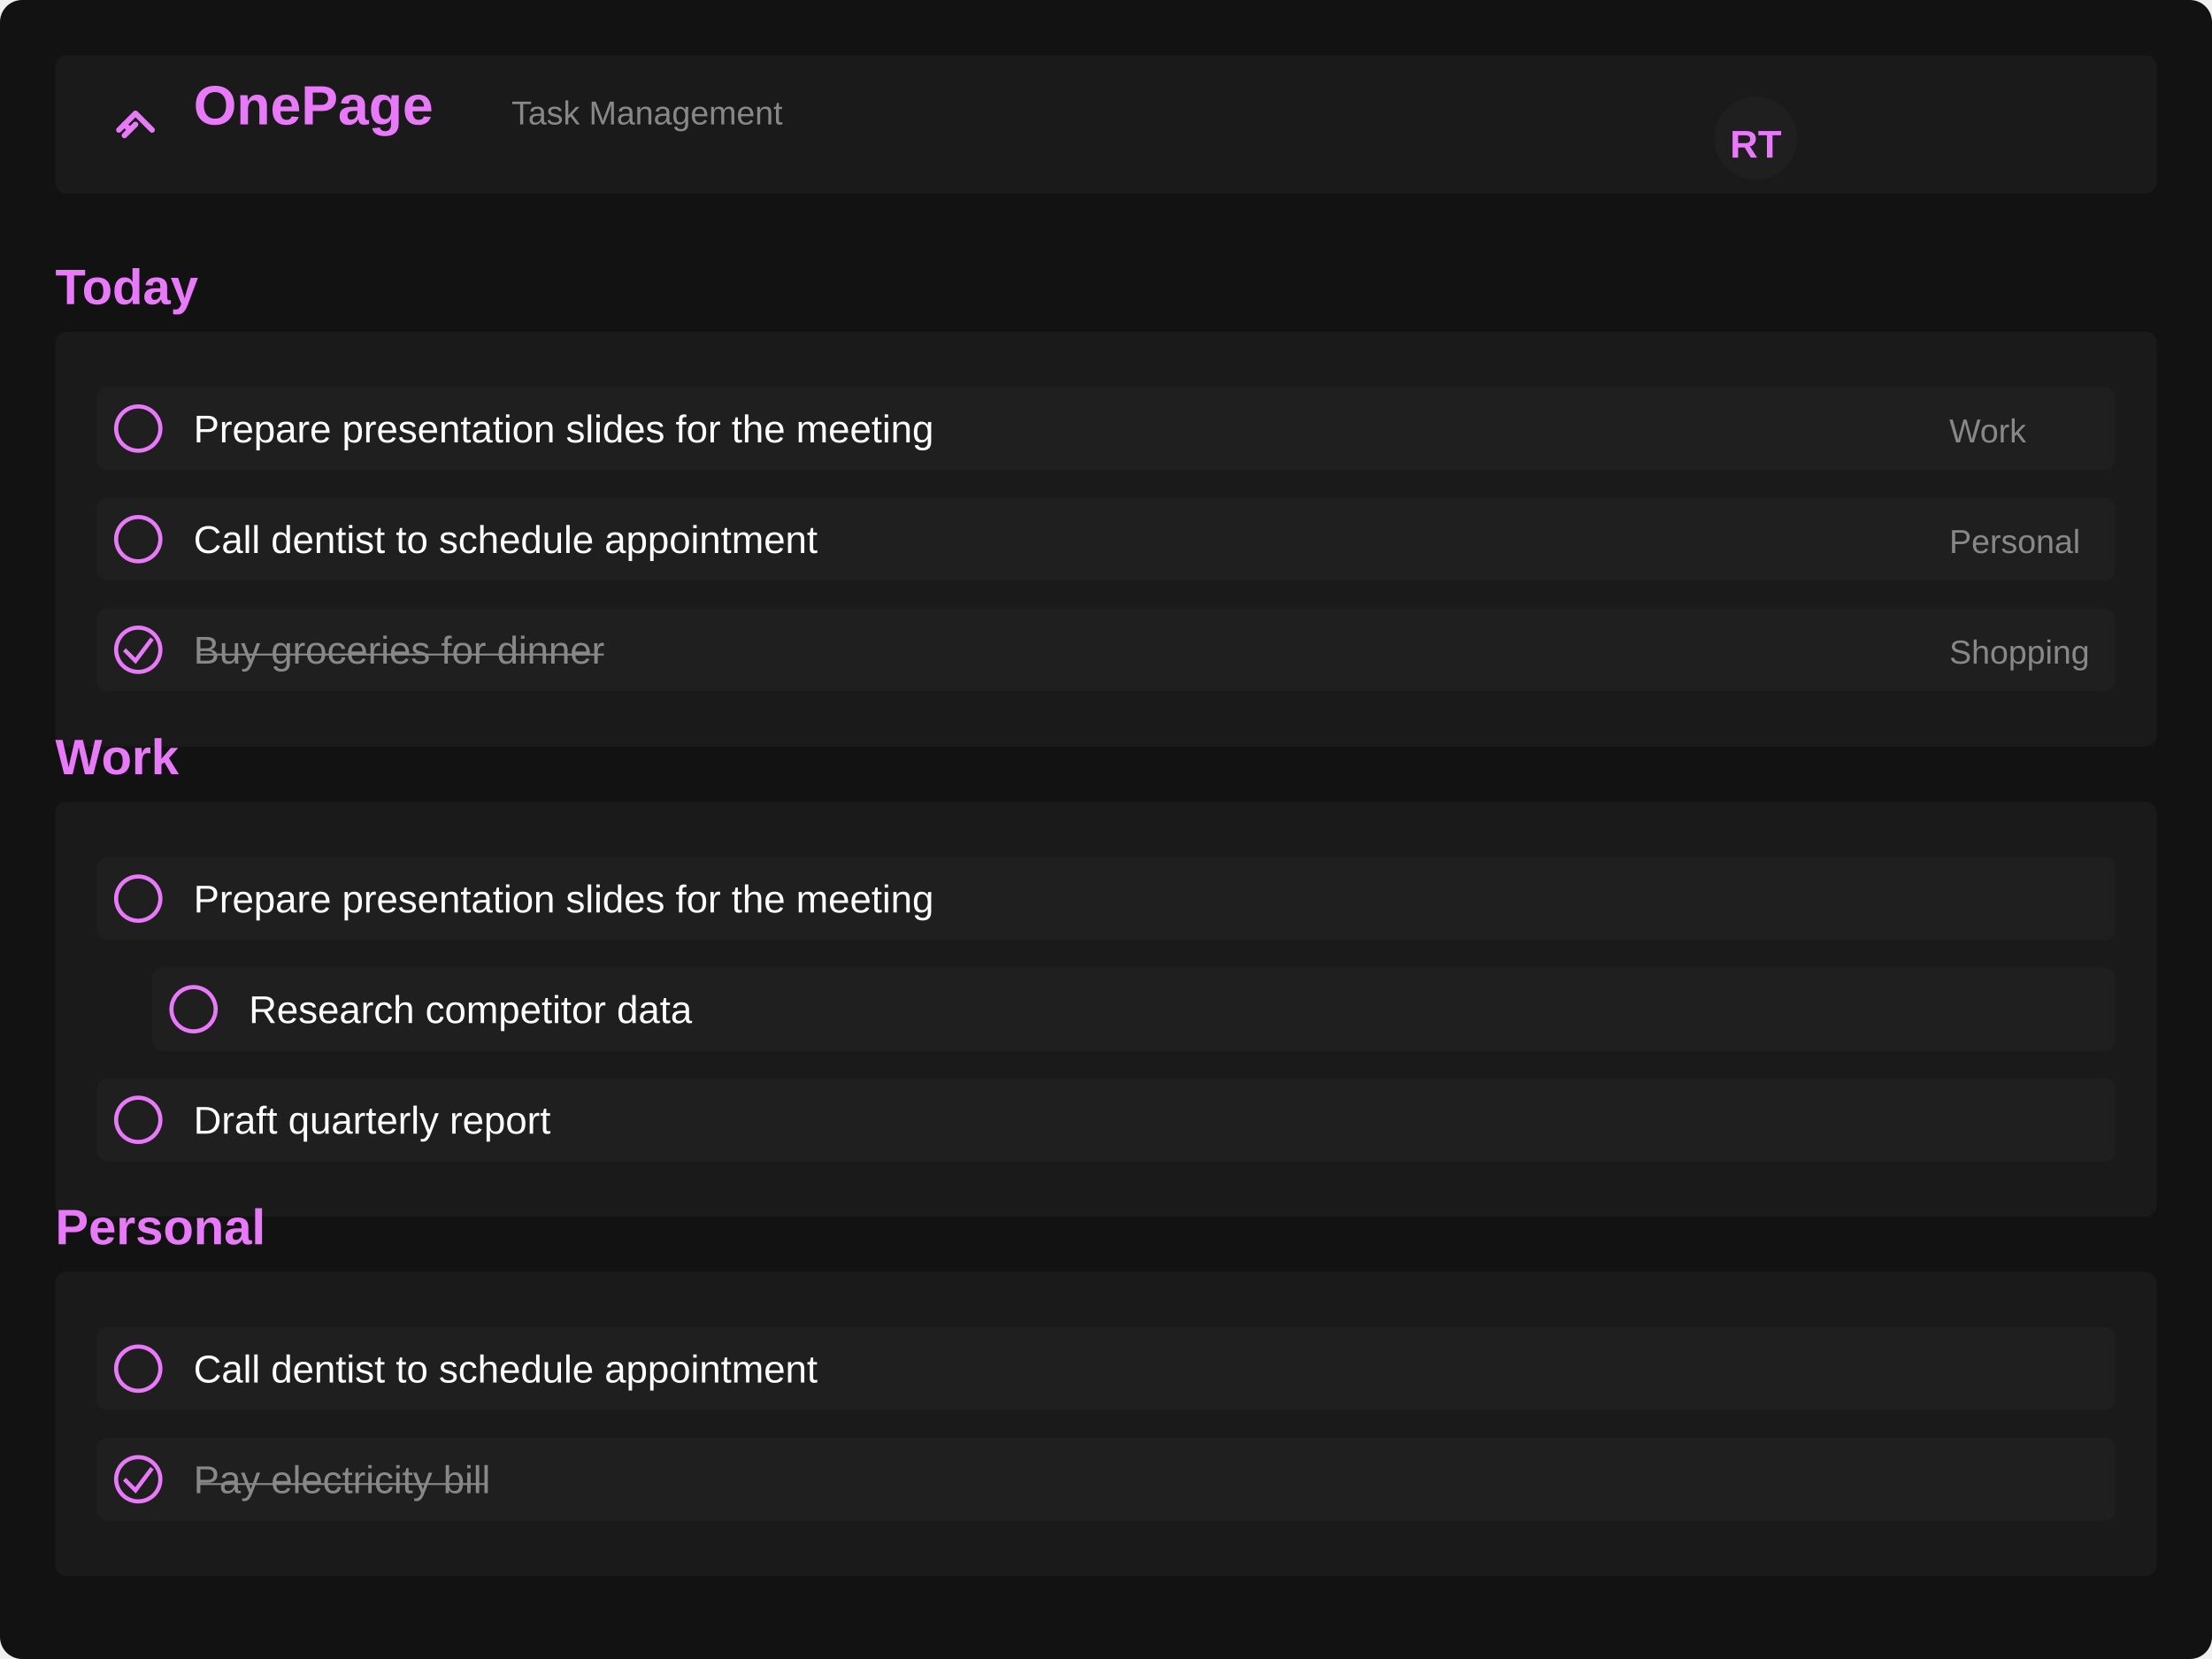
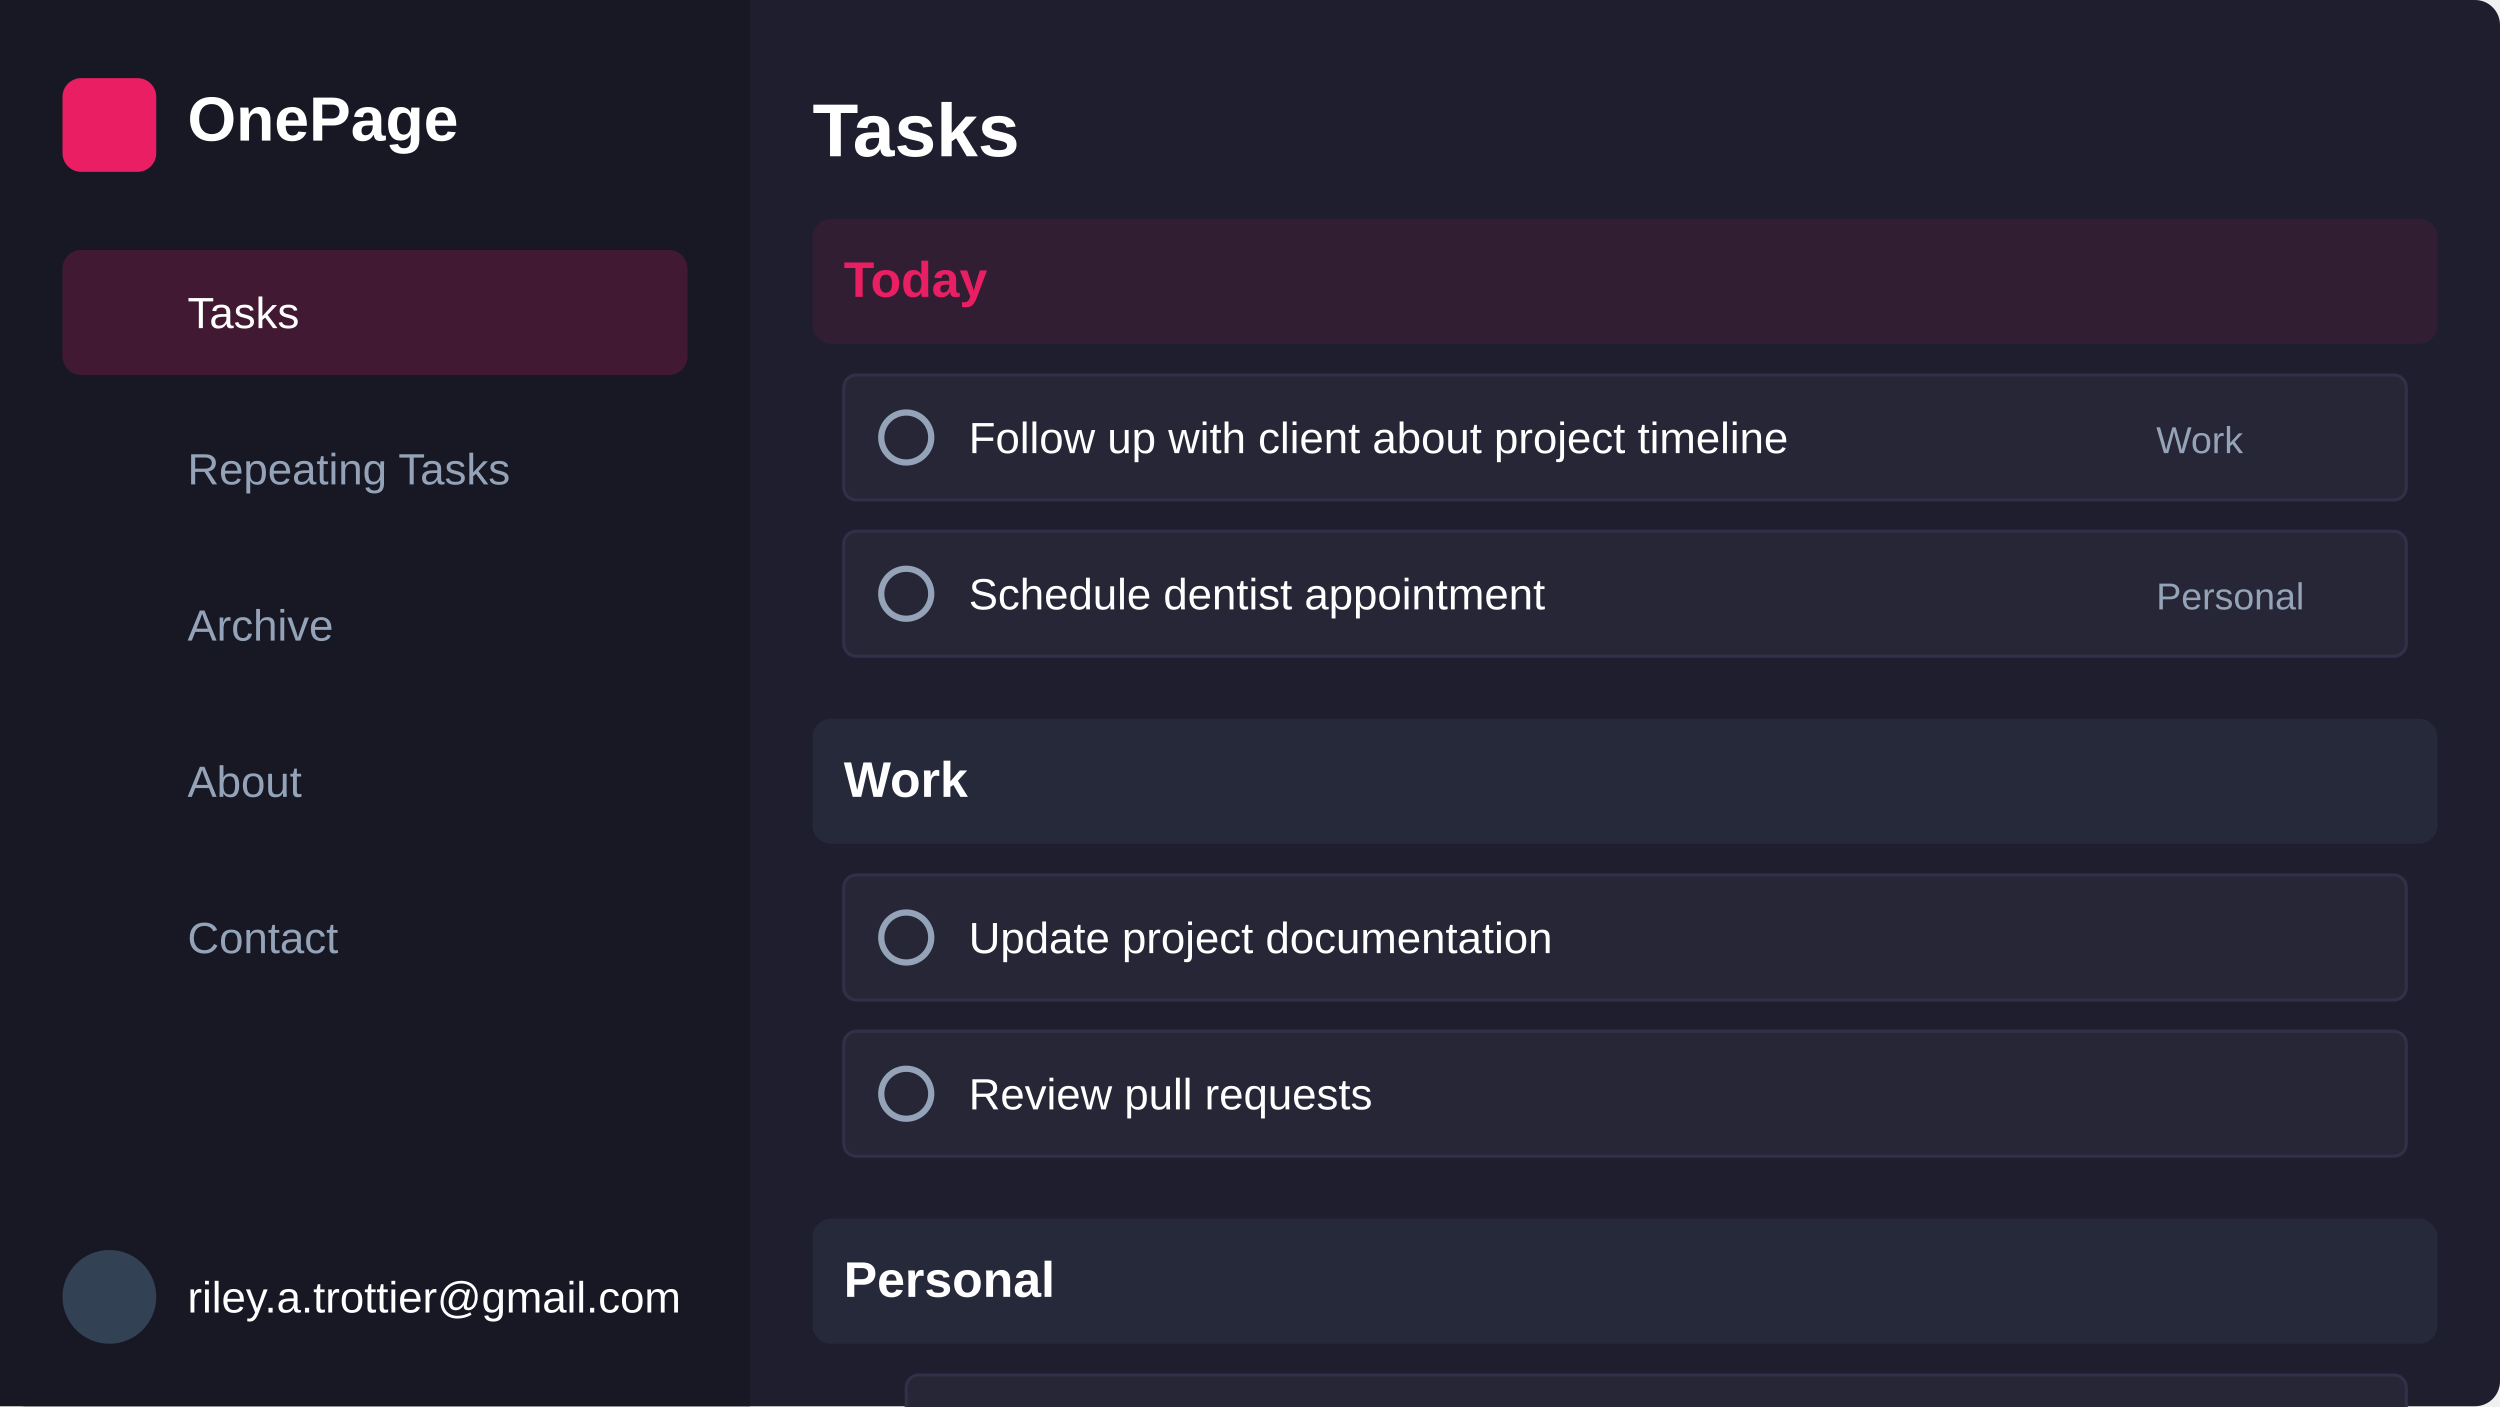
- <svg xmlns="http://www.w3.org/2000/svg" width="800" height="600" viewBox="0 0 800 600">
-   <rect width="800" height="600" fill="#121212" rx="8" ry="8" />
-   <g transform="translate(20, 20)">
-     <rect width="760" height="50" fill="#1a1a1a" rx="4" ry="4" />
-     <g transform="translate(15, 15)">
-       <path d="M14 10l-2 2m0 0l-2-2m2 2l2-2m-2 2l-2 2" stroke="#E879F9" stroke-width="2" stroke-linecap="round" stroke-linejoin="round" />
-       <path d="M20 12l-6-6m0 0l-6 6" stroke="#E879F9" stroke-width="2" stroke-linecap="round" stroke-linejoin="round" />
-       <text x="35" y="10" font-family="Arial" font-size="20" fill="#E879F9" font-weight="bold">OnePage</text>
-       <text x="150" y="10" font-family="Arial" font-size="12" fill="#888">Task Management</text>
+ <svg xmlns="http://www.w3.org/2000/svg" width="800" height="450" viewBox="0 0 800 450">
+   <rect width="800" height="450" fill="#1e1e2e" rx="8" ry="8" />
+   <rect x="0" y="0" width="240" height="450" fill="#181825" rx="0" ry="0" />
+   <g transform="translate(20, 25)">
+     <rect x="0" y="0" width="30" height="30" rx="6" ry="6" fill="#e91e63" />
+     <text x="40" y="20" font-family="Arial" font-size="20" font-weight="bold" fill="#ffffff">OnePage</text>
+   </g>
+   <g transform="translate(20, 80)">
+     <rect x="0" y="0" width="200" height="40" rx="6" ry="6" fill="#e91e63" opacity="0.2" />
+     <text x="40" y="25" font-family="Arial" font-size="14" fill="#ffffff">Tasks</text>
+     <text x="40" y="75" font-family="Arial" font-size="14" fill="#94a3b8">Repeating Tasks</text>
+     <text x="40" y="125" font-family="Arial" font-size="14" fill="#94a3b8">Archive</text>
+     <text x="40" y="175" font-family="Arial" font-size="14" fill="#94a3b8">About</text>
+     <text x="40" y="225" font-family="Arial" font-size="14" fill="#94a3b8">Contact</text>
+   </g>
+   <g transform="translate(20, 400)">
+     <circle cx="15" cy="15" r="15" fill="#334155" />
+     <text x="40" y="20" font-family="Arial" font-size="14" fill="#ffffff">riley.a.trottier@gmail.com</text>
+   </g>
+   <g transform="translate(260, 20)">
+     <text x="0" y="30" font-family="Arial" font-size="24" font-weight="bold" fill="#ffffff">Tasks</text>
+     <rect x="0" y="50" width="520" height="40" rx="6" ry="6" fill="#e91e63" opacity="0.1" />
+     <text x="10" y="75" font-family="Arial" font-size="16" font-weight="bold" fill="#e91e63">Today</text>
+     <g transform="translate(10, 100)">
+       <rect x="0" y="0" width="500" height="40" rx="4" ry="4" fill="#262636" stroke="#303048" stroke-width="1" />
+       <circle cx="20" cy="20" r="8" fill="none" stroke="#94a3b8" stroke-width="2" />
+       <text x="40" y="25" font-family="Arial" font-size="14" fill="#ffffff">Follow up with client about project timeline</text>
+       <text x="420" y="25" font-family="Arial" font-size="12" fill="#94a3b8">Work</text>
    </g>
-     <g transform="translate(600, 15)">
-       <rect width="30" height="30" fill="#1f1f1f" rx="15" ry="15" />
-       <text x="15" y="22" font-family="Arial" font-size="14" fill="#E879F9" font-weight="bold" text-anchor="middle">RT</text>
+     <g transform="translate(10, 150)">
+       <rect x="0" y="0" width="500" height="40" rx="4" ry="4" fill="#262636" stroke="#303048" stroke-width="1" />
+       <circle cx="20" cy="20" r="8" fill="none" stroke="#94a3b8" stroke-width="2" />
+       <text x="40" y="25" font-family="Arial" font-size="14" fill="#ffffff">Schedule dentist appointment</text>
+       <text x="420" y="25" font-family="Arial" font-size="12" fill="#94a3b8">Personal</text>
    </g>
-   </g>
-   <g transform="translate(20, 90)">
-     <text x="0" y="20" font-family="Arial" font-size="18" fill="#E879F9" font-weight="bold">Today</text>
-     <rect width="760" height="150" fill="#1a1a1a" rx="4" ry="4" y="30" />
-     <g transform="translate(15, 50)">
-       <rect width="730" height="30" fill="#1f1f1f" rx="4" ry="4" />
-       <circle cx="15" cy="15" r="8" stroke="#E879F9" stroke-width="1.5" fill="none" />
-       <text x="35" y="20" font-family="Arial" font-size="14" fill="#fff">Prepare presentation slides for the meeting</text>
-       <text x="670" y="20" font-family="Arial" font-size="12" fill="#888">Work</text>
+     <rect x="0" y="210" width="520" height="40" rx="6" ry="6" fill="#475569" opacity="0.2" />
+     <text x="10" y="235" font-family="Arial" font-size="16" font-weight="bold" fill="#ffffff">Work</text>
+     <g transform="translate(10, 260)">
+       <rect x="0" y="0" width="500" height="40" rx="4" ry="4" fill="#262636" stroke="#303048" stroke-width="1" />
+       <circle cx="20" cy="20" r="8" fill="none" stroke="#94a3b8" stroke-width="2" />
+       <text x="40" y="25" font-family="Arial" font-size="14" fill="#ffffff">Update project documentation</text>
    </g>
-     <g transform="translate(15, 90)">
-       <rect width="730" height="30" fill="#1f1f1f" rx="4" ry="4" />
-       <circle cx="15" cy="15" r="8" stroke="#E879F9" stroke-width="1.5" fill="none" />
-       <text x="35" y="20" font-family="Arial" font-size="14" fill="#fff">Call dentist to schedule appointment</text>
-       <text x="670" y="20" font-family="Arial" font-size="12" fill="#888">Personal</text>
+     <g transform="translate(10, 310)">
+       <rect x="0" y="0" width="500" height="40" rx="4" ry="4" fill="#262636" stroke="#303048" stroke-width="1" />
+       <circle cx="20" cy="20" r="8" fill="none" stroke="#94a3b8" stroke-width="2" />
+       <text x="40" y="25" font-family="Arial" font-size="14" fill="#ffffff">Review pull requests</text>
    </g>
-     <g transform="translate(15, 130)">
-       <rect width="730" height="30" fill="#1f1f1f" rx="4" ry="4" />
-       <circle cx="15" cy="15" r="8" stroke="#E879F9" stroke-width="1.5" fill="none" />
-       <path d="M10,15 L14,19 L20,11" stroke="#E879F9" stroke-width="1.5" fill="none" />
-       <text x="35" y="20" font-family="Arial" font-size="14" fill="#888" text-decoration="line-through">Buy groceries for dinner</text>
-       <text x="670" y="20" font-family="Arial" font-size="12" fill="#888">Shopping</text>
-     </g>
-   </g>
-   <g transform="translate(20, 260)">
-     <text x="0" y="20" font-family="Arial" font-size="18" fill="#E879F9" font-weight="bold">Work</text>
-     <rect width="760" height="150" fill="#1a1a1a" rx="4" ry="4" y="30" />
-     <g transform="translate(15, 50)">
-       <rect width="730" height="30" fill="#1f1f1f" rx="4" ry="4" />
-       <circle cx="15" cy="15" r="8" stroke="#E879F9" stroke-width="1.5" fill="none" />
-       <text x="35" y="20" font-family="Arial" font-size="14" fill="#fff">Prepare presentation slides for the meeting</text>
-     </g>
-     <g transform="translate(35, 90)">
-       <rect width="710" height="30" fill="#1f1f1f" rx="4" ry="4" />
-       <circle cx="15" cy="15" r="8" stroke="#E879F9" stroke-width="1.5" fill="none" />
-       <text x="35" y="20" font-family="Arial" font-size="14" fill="#fff">Research competitor data</text>
-     </g>
-     <g transform="translate(15, 130)">
-       <rect width="730" height="30" fill="#1f1f1f" rx="4" ry="4" />
-       <circle cx="15" cy="15" r="8" stroke="#E879F9" stroke-width="1.5" fill="none" />
-       <text x="35" y="20" font-family="Arial" font-size="14" fill="#fff">Draft quarterly report</text>
-     </g>
-   </g>
-   <g transform="translate(20, 430)">
-     <text x="0" y="20" font-family="Arial" font-size="18" fill="#E879F9" font-weight="bold">Personal</text>
-     <rect width="760" height="110" fill="#1a1a1a" rx="4" ry="4" y="30" />
-     <g transform="translate(15, 50)">
-       <rect width="730" height="30" fill="#1f1f1f" rx="4" ry="4" />
-       <circle cx="15" cy="15" r="8" stroke="#E879F9" stroke-width="1.5" fill="none" />
-       <text x="35" y="20" font-family="Arial" font-size="14" fill="#fff">Call dentist to schedule appointment</text>
-     </g>
-     <g transform="translate(15, 90)">
-       <rect width="730" height="30" fill="#1f1f1f" rx="4" ry="4" />
-       <circle cx="15" cy="15" r="8" stroke="#E879F9" stroke-width="1.5" fill="none" />
-       <path d="M10,15 L14,19 L20,11" stroke="#E879F9" stroke-width="1.5" fill="none" />
-       <text x="35" y="20" font-family="Arial" font-size="14" fill="#888" text-decoration="line-through">Pay electricity bill</text>
+     <rect x="0" y="370" width="520" height="40" rx="6" ry="6" fill="#475569" opacity="0.2" />
+     <text x="10" y="395" font-family="Arial" font-size="16" font-weight="bold" fill="#ffffff">Personal</text>
+     <g transform="translate(30, 420)">
+       <rect x="0" y="0" width="480" height="40" rx="4" ry="4" fill="#262636" stroke="#303048" stroke-width="1" />
+       <circle cx="20" cy="20" r="8" fill="none" stroke="#94a3b8" stroke-width="2" />
+       <text x="40" y="25" font-family="Arial" font-size="14" fill="#ffffff">Buy groceries</text>
    </g>
  </g>
</svg>
